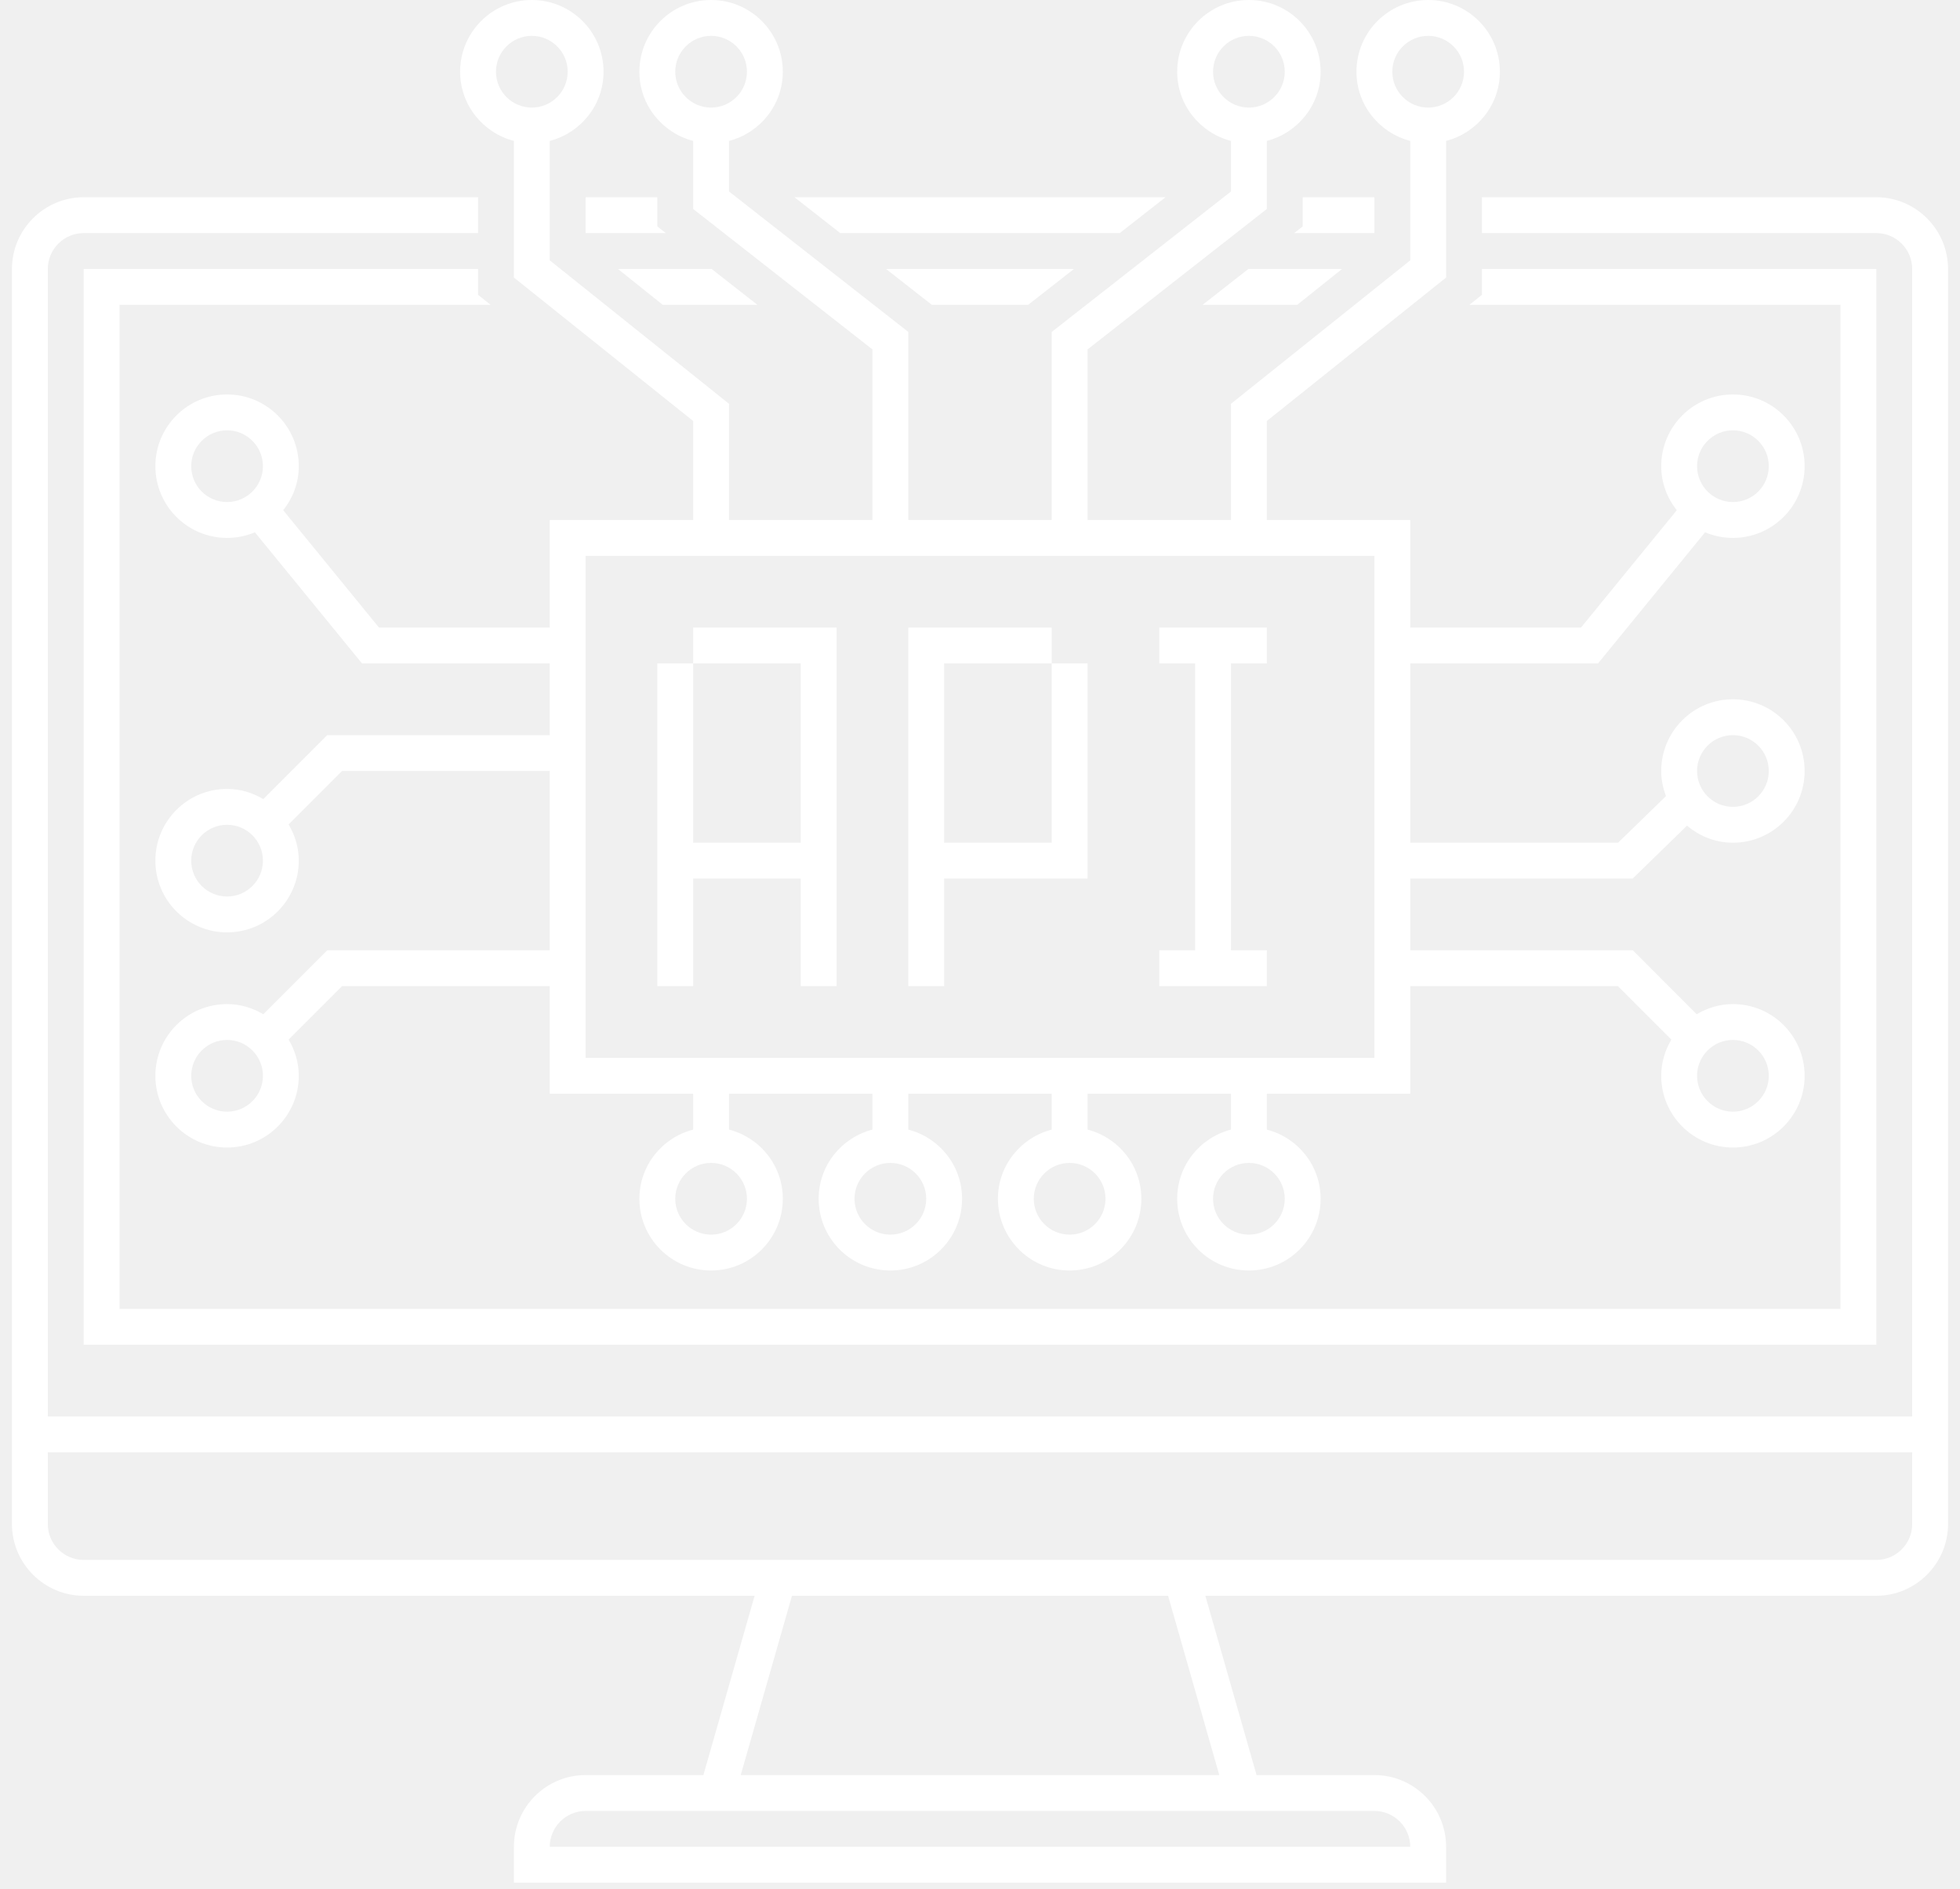
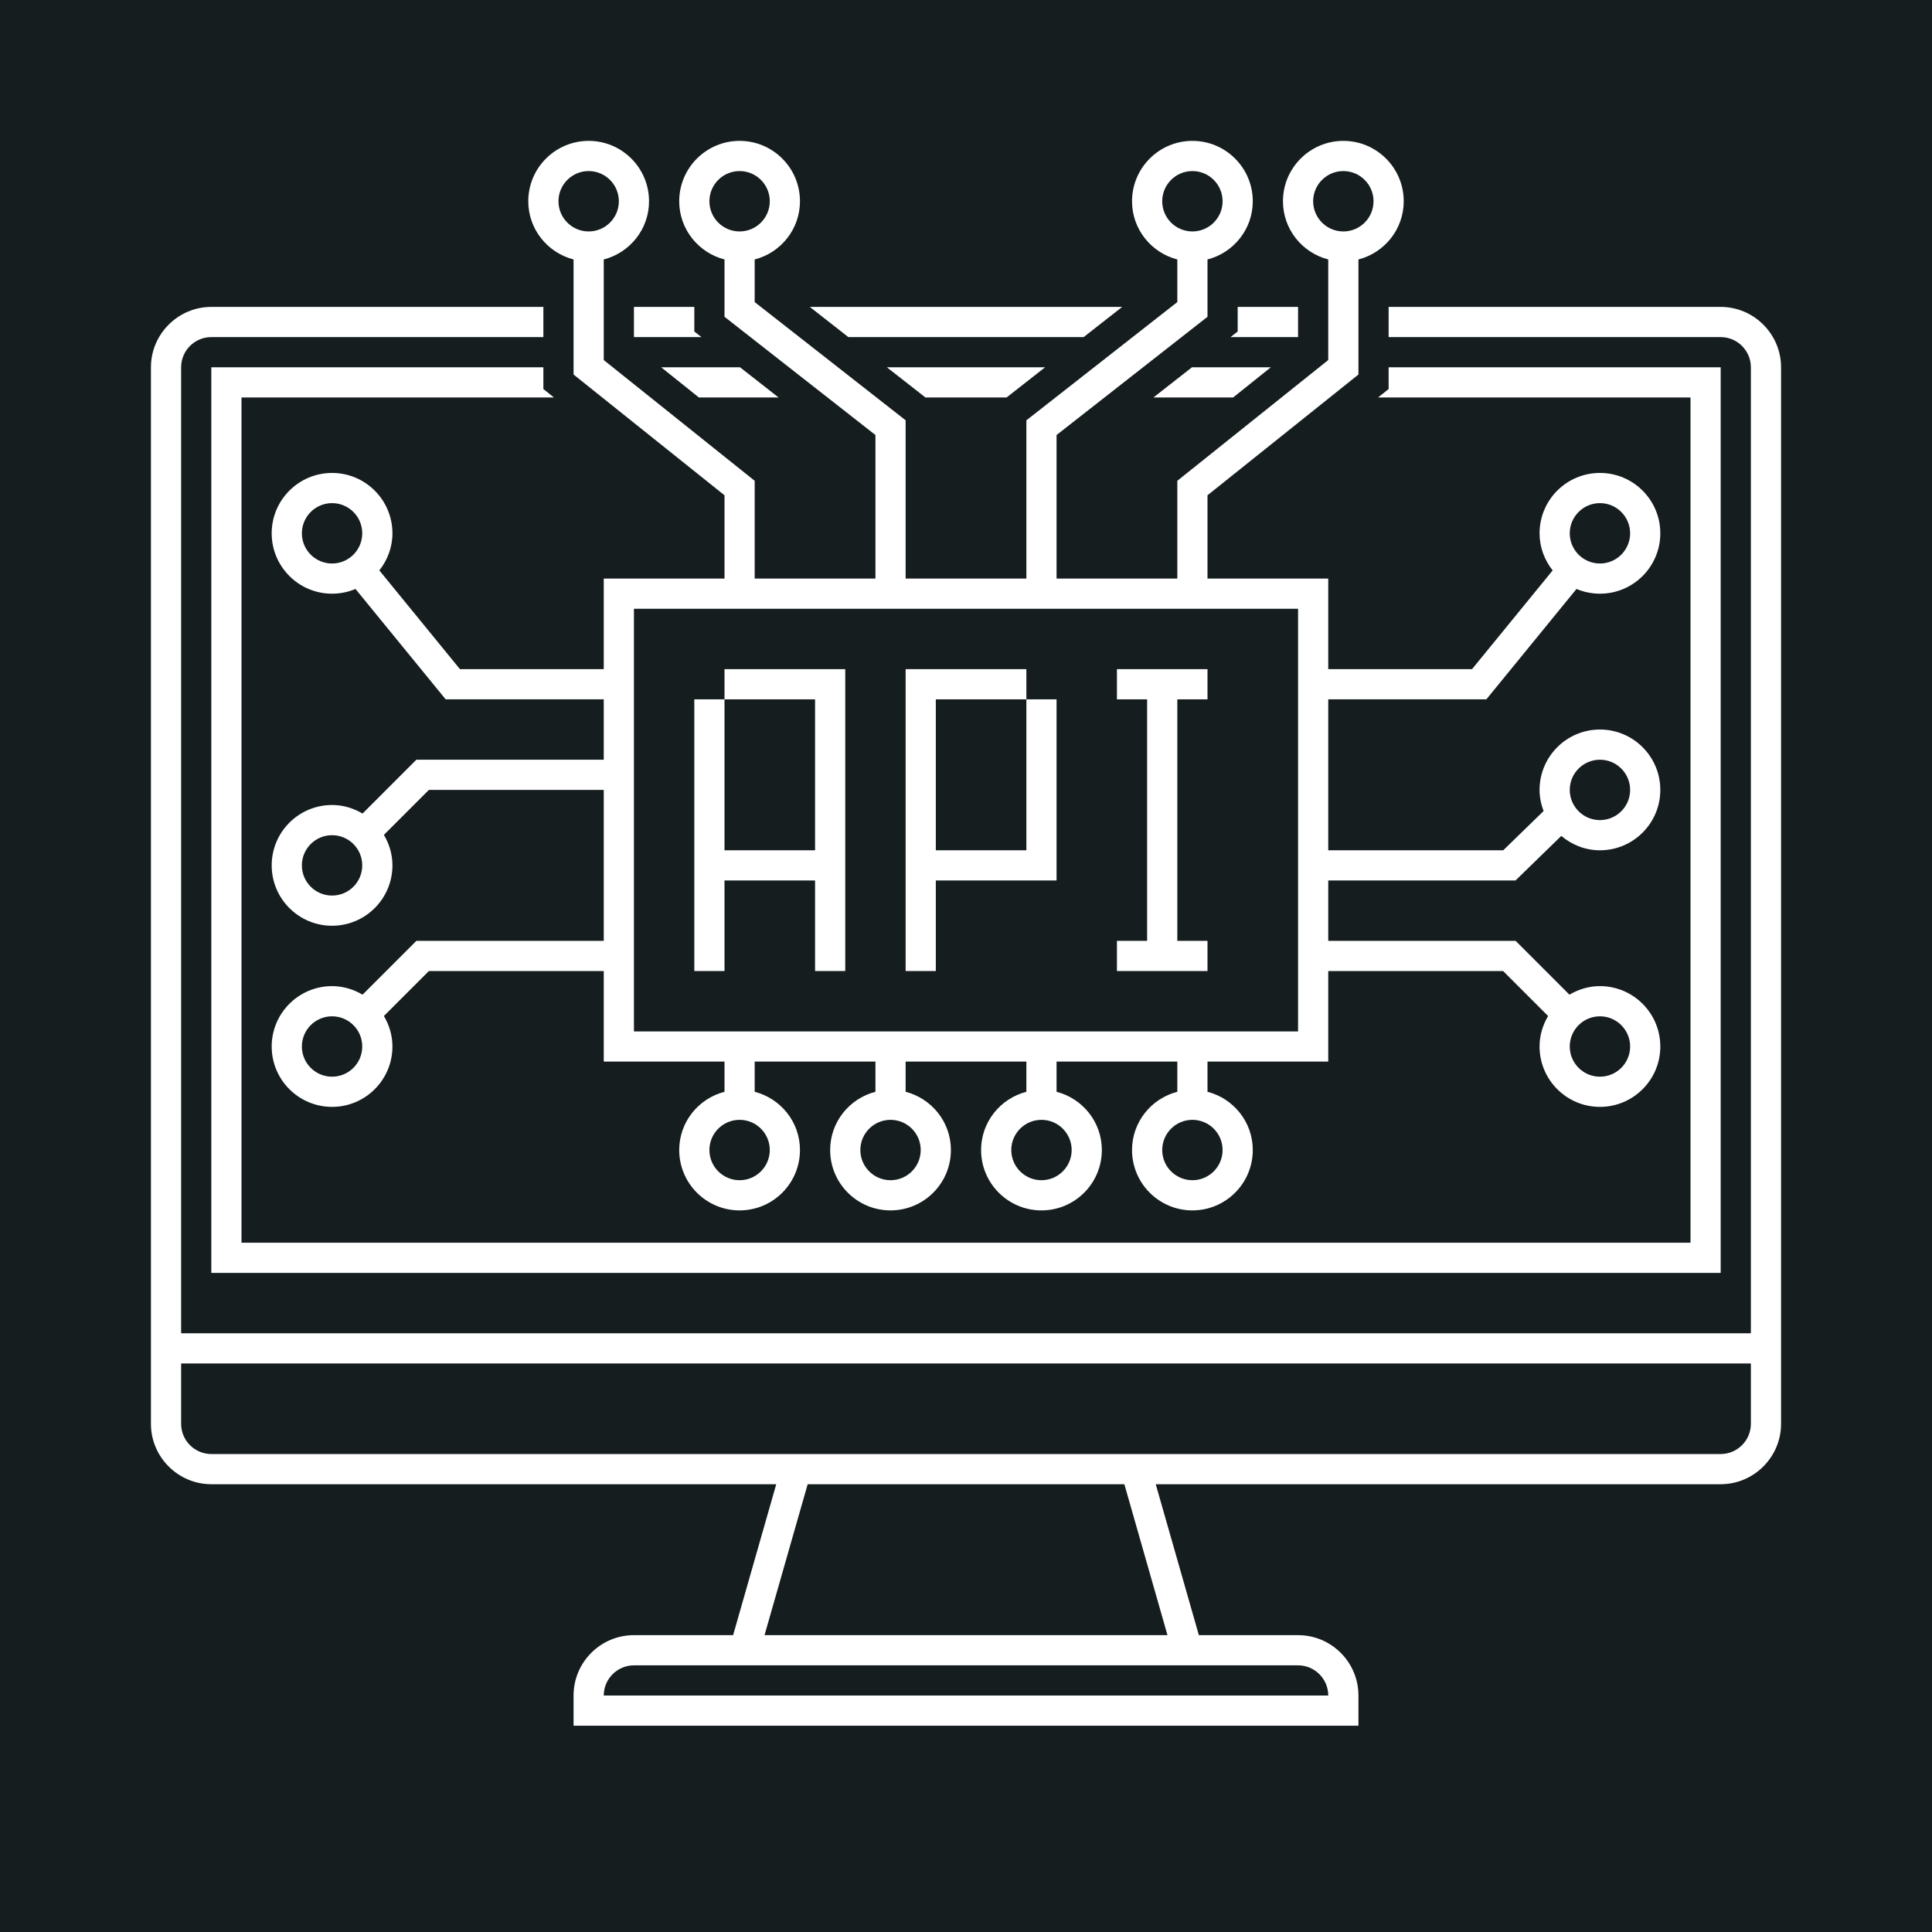
- <svg xmlns="http://www.w3.org/2000/svg" width="82" height="79" viewBox="0 0 82 79" fill="none">
-   <path d="M29 36.75H33.5V41.25H35V27.75V26.25H29V27.75H33.5V35.25H29V27.75H27.5V41.25H29V36.75Z" fill="white" />
-   <path d="M39.5 36.75H45.5V27.75H44V35.25H39.5V27.75H44V26.25H38V41.25H39.5V36.75Z" fill="white" />
-   <path d="M53 39.75H51.5V27.75H53V26.25H48.5V27.75H50V39.75H48.5V41.25H53V39.75Z" fill="white" />
-   <path d="M21.5 5.894V11.61L29 17.61V21.75H23V26.25H15.855L11.849 21.343C12.251 20.834 12.5 20.199 12.5 19.5C12.5 17.844 11.156 16.5 9.5 16.5C7.844 16.5 6.5 17.844 6.5 19.5C6.5 21.156 7.844 22.5 9.5 22.5C9.912 22.5 10.307 22.416 10.664 22.265L15.145 27.75H23V30.75H13.69L11.015 33.425C10.568 33.16 10.055 33 9.5 33C7.844 33 6.5 34.344 6.5 36C6.5 37.656 7.844 39 9.5 39C11.156 39 12.5 37.656 12.5 36C12.5 35.445 12.339 34.932 12.075 34.485L14.31 32.25H23V39.75H13.69L11.015 42.425C10.568 42.16 10.055 42 9.5 42C7.844 42 6.5 43.344 6.5 45C6.5 46.656 7.844 48 9.5 48C11.156 48 12.5 46.656 12.5 45C12.5 44.445 12.339 43.932 12.075 43.485L14.31 41.25H23V45.75H29V47.25C27.709 47.584 26.75 48.748 26.75 50.144C26.75 51.8 28.094 53.144 29.75 53.144C31.406 53.144 32.75 51.8 32.75 50.144C32.75 48.748 31.791 47.584 30.5 47.25V45.75H36.5V47.25C35.209 47.584 34.25 48.748 34.25 50.144C34.25 51.8 35.594 53.144 37.25 53.144C38.906 53.144 40.25 51.8 40.25 50.144C40.25 48.748 39.291 47.584 38 47.25V45.75H44V47.25C42.709 47.584 41.75 48.748 41.75 50.144C41.75 51.8 43.094 53.144 44.75 53.144C46.406 53.144 47.75 51.8 47.75 50.144C47.75 48.748 46.791 47.584 45.5 47.25V45.75H51.5V47.25C50.209 47.584 49.25 48.748 49.25 50.144C49.25 51.8 50.594 53.144 52.25 53.144C53.906 53.144 55.25 51.8 55.25 50.144C55.25 48.748 54.291 47.584 53 47.25V45.75H59V41.25H67.689L69.924 43.485C69.66 43.932 69.5 44.445 69.5 45C69.5 46.656 70.844 48 72.5 48C74.156 48 75.5 46.656 75.5 45C75.5 43.344 74.156 42 72.5 42C71.945 42 71.432 42.16 70.985 42.425L68.311 39.75H59V36.75H68.305L70.58 34.536C71.1 34.975 71.765 35.25 72.5 35.25C74.156 35.25 75.5 33.906 75.5 32.25C75.5 30.594 74.156 29.25 72.5 29.25C70.844 29.25 69.5 30.594 69.5 32.25C69.5 32.62 69.576 32.971 69.7 33.3L67.695 35.25H59V27.75H66.856L71.335 22.265C71.693 22.416 72.088 22.5 72.5 22.5C74.156 22.5 75.5 21.156 75.5 19.5C75.5 17.844 74.156 16.5 72.5 16.5C70.844 16.5 69.5 17.844 69.5 19.5C69.5 20.199 69.749 20.834 70.151 21.343L66.144 26.25H59V21.75H53V17.61L60.5 11.61V5.894C61.791 5.559 62.75 4.395 62.75 3C62.75 1.344 61.406 0 59.75 0C58.094 0 56.75 1.344 56.75 3C56.75 4.395 57.709 5.559 59 5.894V10.89L51.5 16.89V21.75H45.5V14.616L53 8.741V5.894C54.291 5.559 55.25 4.395 55.25 3C55.25 1.344 53.906 0 52.25 0C50.594 0 49.25 1.344 49.25 3C49.25 4.395 50.209 5.559 51.5 5.894V8.01L44 13.886V21.75H38V13.884L30.5 8.01V5.894C31.791 5.559 32.75 4.395 32.75 3C32.75 1.344 31.406 0 29.75 0C28.094 0 26.75 1.344 26.75 3C26.75 4.395 27.709 5.559 29 5.894V8.741L36.5 14.616V21.75H30.5V16.89L23 10.89V5.894C24.291 5.559 25.25 4.395 25.25 3C25.25 1.344 23.906 0 22.25 0C20.594 0 19.25 1.344 19.25 3C19.25 4.395 20.209 5.559 21.5 5.894ZM9.5 21C8.672 21 8 20.328 8 19.5C8 18.672 8.672 18 9.5 18C10.328 18 11 18.672 11 19.5C11 20.328 10.328 21 9.5 21ZM9.5 37.5C8.672 37.5 8 36.828 8 36C8 35.172 8.672 34.5 9.5 34.5C10.328 34.5 11 35.172 11 36C11 36.828 10.328 37.5 9.5 37.5ZM9.5 46.5C8.672 46.5 8 45.828 8 45C8 44.172 8.672 43.5 9.5 43.5C10.328 43.5 11 44.172 11 45C11 45.828 10.328 46.5 9.5 46.5ZM72.5 43.5C73.328 43.5 74 44.172 74 45C74 45.828 73.328 46.5 72.5 46.5C71.672 46.5 71 45.828 71 45C71 44.172 71.672 43.5 72.5 43.5ZM72.5 30.75C73.328 30.75 74 31.422 74 32.25C74 33.078 73.328 33.75 72.5 33.75C71.672 33.75 71 33.078 71 32.25C71 31.422 71.672 30.75 72.5 30.75ZM72.5 18C73.328 18 74 18.672 74 19.5C74 20.328 73.328 21 72.5 21C71.672 21 71 20.328 71 19.5C71 18.672 71.672 18 72.5 18ZM58.25 3C58.25 2.172 58.922 1.5 59.75 1.5C60.578 1.5 61.25 2.172 61.25 3C61.25 3.828 60.578 4.5 59.75 4.5C58.922 4.5 58.25 3.828 58.25 3ZM50.75 3C50.75 2.172 51.422 1.5 52.25 1.5C53.078 1.5 53.75 2.172 53.75 3C53.75 3.828 53.078 4.5 52.25 4.5C51.422 4.5 50.75 3.828 50.75 3ZM28.25 3C28.25 2.172 28.922 1.5 29.75 1.5C30.578 1.5 31.25 2.172 31.25 3C31.25 3.828 30.578 4.5 29.75 4.5C28.922 4.5 28.25 3.828 28.25 3ZM31.25 50.144C31.25 50.971 30.578 51.644 29.75 51.644C28.922 51.644 28.25 50.971 28.25 50.144C28.25 49.316 28.922 48.644 29.75 48.644C30.578 48.644 31.25 49.316 31.25 50.144ZM38.75 50.144C38.75 50.971 38.078 51.644 37.25 51.644C36.422 51.644 35.75 50.971 35.75 50.144C35.75 49.316 36.422 48.644 37.25 48.644C38.078 48.644 38.75 49.316 38.75 50.144ZM46.25 50.144C46.25 50.971 45.578 51.644 44.75 51.644C43.922 51.644 43.25 50.971 43.25 50.144C43.25 49.316 43.922 48.644 44.75 48.644C45.578 48.644 46.25 49.316 46.25 50.144ZM53.75 50.144C53.75 50.971 53.078 51.644 52.25 51.644C51.422 51.644 50.75 50.971 50.75 50.144C50.75 49.316 51.422 48.644 52.25 48.644C53.078 48.644 53.75 49.316 53.75 50.144ZM57.5 23.25V26.25V27.75V35.25V36.75V39.75V41.25V44.25H24.5V41.25V39.75V32.25V30.75V27.75V26.25V23.25H57.5ZM22.25 1.5C23.078 1.5 23.75 2.172 23.75 3C23.75 3.828 23.078 4.5 22.25 4.5C21.422 4.5 20.75 3.828 20.75 3C20.75 2.172 21.422 1.5 22.25 1.5Z" fill="white" />
-   <path d="M78.5 8.25H62V9.75H78.5C79.326 9.75 80 10.424 80 11.25V59.25H2V11.25C2 10.424 2.674 9.75 3.5 9.75H20V8.25H3.5C1.85 8.25 0.5 9.6 0.5 11.25V59.25V59.682V63.75C0.5 65.4 1.85 66.75 3.5 66.75H31.571L29.427 74.25H24.5C22.844 74.25 21.5 75.594 21.5 77.25V78.75H60.5V77.25C60.5 75.594 59.156 74.25 57.5 74.25H52.571L50.428 66.75H78.5C80.15 66.75 81.5 65.4 81.5 63.75V60.487V59.25V11.25C81.5 9.6 80.15 8.25 78.5 8.25ZM53 75.75H57.5C58.327 75.75 59 76.424 59 77.25H23C23 76.424 23.674 75.75 24.5 75.75H29H53ZM51.011 74.25H30.989L33.133 66.75H48.869L51.011 74.25ZM80 63.75C80 64.576 79.326 65.25 78.5 65.25H50H32H3.5C2.674 65.25 2 64.576 2 63.75V60.75H80V63.75Z" fill="white" />
-   <path d="M24.5 8.25V9.75H27.855L27.5 9.471V8.25H24.5Z" fill="white" />
-   <path d="M46.846 9.75L48.761 8.25H33.239L35.154 9.75H46.846Z" fill="white" />
-   <path d="M57.5 8.25H54.5V9.471L54.145 9.75H57.5V8.25Z" fill="white" />
-   <path d="M43.016 12.75L44.931 11.25H37.069L38.984 12.75H43.016Z" fill="white" />
-   <path d="M3.5 11.25V56.25H78.5V11.25H62V12.332L61.477 12.75H77V54.75H5V12.75H20.523L20 12.332V11.25H3.5Z" fill="white" />
-   <path d="M31.687 12.75L29.771 11.25H25.852L27.727 12.75H31.687Z" fill="white" />
-   <path d="M50.313 12.75H54.273L56.148 11.25H52.229L50.313 12.75Z" fill="white" />
+ <svg xmlns="http://www.w3.org/2000/svg" width="96" height="96" viewBox="0 0 96 96" fill="none">
+   <rect width="96" height="96" fill="#151D1F" />
+   <path d="M36 43.75H40.5V48.25H42V34.75V33.25H36V34.75H40.5V42.25H36V34.75H34.5V48.25H36V43.75Z" fill="white" />
+   <path d="M46.5 43.75H52.5V34.75H51V42.25H46.5V34.75H51V33.25H45V48.25H46.5V43.75Z" fill="white" />
+   <path d="M60 46.75H58.5V34.75H60V33.25H55.5V34.75H57V46.75H55.5V48.25H60V46.75Z" fill="white" />
+   <path d="M28.5 12.893V18.61L36 24.61V28.75H30V33.25H22.855L18.849 28.343C19.251 27.834 19.5 27.199 19.5 26.5C19.5 24.844 18.156 23.5 16.5 23.5C14.844 23.5 13.5 24.844 13.5 26.5C13.5 28.156 14.844 29.5 16.5 29.5C16.913 29.5 17.307 29.416 17.664 29.265L22.145 34.75H30V37.75H20.689L18.015 40.425C17.568 40.16 17.055 40 16.5 40C14.844 40 13.5 41.344 13.5 43C13.5 44.656 14.844 46 16.5 46C18.156 46 19.5 44.656 19.5 43C19.5 42.445 19.34 41.932 19.076 41.485L21.311 39.25H30V46.75H20.689L18.015 49.425C17.568 49.16 17.055 49 16.5 49C14.844 49 13.5 50.344 13.5 52C13.5 53.656 14.844 55 16.5 55C18.156 55 19.5 53.656 19.5 52C19.5 51.445 19.34 50.932 19.076 50.485L21.311 48.25H30V52.75H36V54.25C34.709 54.584 33.75 55.748 33.75 57.144C33.75 58.8 35.094 60.144 36.75 60.144C38.406 60.144 39.75 58.8 39.75 57.144C39.75 55.748 38.791 54.584 37.5 54.25V52.75H43.5V54.25C42.209 54.584 41.25 55.748 41.25 57.144C41.25 58.8 42.594 60.144 44.25 60.144C45.906 60.144 47.25 58.8 47.25 57.144C47.25 55.748 46.291 54.584 45 54.25V52.75H51V54.25C49.709 54.584 48.75 55.748 48.75 57.144C48.75 58.8 50.094 60.144 51.75 60.144C53.406 60.144 54.75 58.8 54.75 57.144C54.75 55.748 53.791 54.584 52.5 54.25V52.75H58.5V54.25C57.209 54.584 56.25 55.748 56.25 57.144C56.25 58.8 57.594 60.144 59.25 60.144C60.906 60.144 62.25 58.8 62.25 57.144C62.25 55.748 61.291 54.584 60 54.25V52.75H66V48.25H74.689L76.924 50.485C76.66 50.932 76.5 51.445 76.5 52C76.5 53.656 77.844 55 79.5 55C81.156 55 82.5 53.656 82.5 52C82.5 50.344 81.156 49 79.5 49C78.945 49 78.432 49.16 77.985 49.425L75.311 46.75H66V43.75H75.305L77.58 41.536C78.1 41.975 78.765 42.25 79.5 42.25C81.156 42.25 82.5 40.906 82.5 39.25C82.5 37.594 81.156 36.25 79.5 36.25C77.844 36.25 76.5 37.594 76.5 39.25C76.5 39.62 76.576 39.971 76.7 40.3L74.695 42.25H66V34.75H73.856L78.335 29.265C78.693 29.416 79.088 29.5 79.5 29.5C81.156 29.5 82.5 28.156 82.5 26.5C82.5 24.844 81.156 23.5 79.5 23.5C77.844 23.5 76.5 24.844 76.5 26.5C76.5 27.199 76.749 27.834 77.151 28.343L73.144 33.25H66V28.75H60V24.61L67.5 18.61V12.893C68.791 12.559 69.75 11.395 69.75 10C69.75 8.344 68.406 7 66.75 7C65.094 7 63.75 8.344 63.75 10C63.75 11.395 64.709 12.559 66 12.893V17.89L58.5 23.89V28.75H52.5V21.616L60 15.741V12.893C61.291 12.559 62.25 11.395 62.25 10C62.25 8.344 60.906 7 59.25 7C57.594 7 56.25 8.344 56.25 10C56.25 11.395 57.209 12.559 58.5 12.893V15.01L51 20.886V28.75H45V20.884L37.5 15.01V12.893C38.791 12.559 39.75 11.395 39.75 10C39.75 8.344 38.406 7 36.75 7C35.094 7 33.75 8.344 33.75 10C33.75 11.395 34.709 12.559 36 12.893V15.741L43.5 21.616V28.75H37.5V23.89L30 17.89V12.893C31.291 12.559 32.25 11.395 32.25 10C32.25 8.344 30.906 7 29.25 7C27.594 7 26.25 8.344 26.25 10C26.25 11.395 27.209 12.559 28.5 12.893ZM16.5 28C15.672 28 15 27.328 15 26.5C15 25.672 15.672 25 16.5 25C17.328 25 18 25.672 18 26.5C18 27.328 17.328 28 16.5 28ZM16.5 44.5C15.672 44.5 15 43.828 15 43C15 42.172 15.672 41.5 16.5 41.5C17.328 41.5 18 42.172 18 43C18 43.828 17.328 44.5 16.5 44.5ZM16.5 53.5C15.672 53.5 15 52.828 15 52C15 51.172 15.672 50.5 16.5 50.5C17.328 50.5 18 51.172 18 52C18 52.828 17.328 53.5 16.5 53.5ZM79.5 50.5C80.328 50.5 81 51.172 81 52C81 52.828 80.328 53.5 79.5 53.5C78.672 53.5 78 52.828 78 52C78 51.172 78.672 50.5 79.5 50.5ZM79.5 37.75C80.328 37.75 81 38.422 81 39.25C81 40.078 80.328 40.75 79.5 40.75C78.672 40.75 78 40.078 78 39.25C78 38.422 78.672 37.75 79.5 37.75ZM79.5 25C80.328 25 81 25.672 81 26.5C81 27.328 80.328 28 79.5 28C78.672 28 78 27.328 78 26.5C78 25.672 78.672 25 79.5 25ZM65.25 10C65.25 9.172 65.922 8.5 66.75 8.5C67.578 8.5 68.25 9.172 68.25 10C68.25 10.828 67.578 11.5 66.75 11.5C65.922 11.5 65.25 10.828 65.25 10ZM57.75 10C57.75 9.172 58.422 8.5 59.25 8.5C60.078 8.5 60.75 9.172 60.75 10C60.75 10.828 60.078 11.5 59.25 11.5C58.422 11.5 57.75 10.828 57.75 10ZM35.25 10C35.25 9.172 35.922 8.5 36.75 8.5C37.578 8.5 38.25 9.172 38.25 10C38.25 10.828 37.578 11.5 36.75 11.5C35.922 11.5 35.25 10.828 35.25 10ZM38.25 57.144C38.25 57.971 37.578 58.644 36.75 58.644C35.922 58.644 35.25 57.971 35.25 57.144C35.25 56.316 35.922 55.644 36.75 55.644C37.578 55.644 38.25 56.316 38.25 57.144ZM45.75 57.144C45.75 57.971 45.078 58.644 44.25 58.644C43.422 58.644 42.75 57.971 42.75 57.144C42.75 56.316 43.422 55.644 44.25 55.644C45.078 55.644 45.75 56.316 45.75 57.144ZM53.25 57.144C53.25 57.971 52.578 58.644 51.75 58.644C50.922 58.644 50.25 57.971 50.25 57.144C50.25 56.316 50.922 55.644 51.75 55.644C52.578 55.644 53.25 56.316 53.25 57.144ZM60.75 57.144C60.75 57.971 60.078 58.644 59.25 58.644C58.422 58.644 57.75 57.971 57.75 57.144C57.75 56.316 58.422 55.644 59.25 55.644C60.078 55.644 60.75 56.316 60.75 57.144ZM64.5 30.25V33.25V34.75V42.25V43.75V46.75V48.25V51.25H31.5V48.25V46.75V39.25V37.75V34.75V33.25V30.25H64.5ZM29.25 8.5C30.078 8.5 30.75 9.172 30.75 10C30.75 10.828 30.078 11.5 29.25 11.5C28.422 11.5 27.75 10.828 27.75 10C27.75 9.172 28.422 8.5 29.25 8.5Z" fill="white" />
+   <path d="M85.5 15.25H69V16.75H85.5C86.326 16.75 87 17.424 87 18.25V66.25H9V18.25C9 17.424 9.674 16.75 10.5 16.75H27V15.25H10.5C8.85 15.25 7.5 16.6 7.5 18.25V66.25V66.682V70.75C7.5 72.4 8.85 73.75 10.5 73.75H38.571L36.428 81.25H31.5C29.844 81.25 28.5 82.594 28.5 84.25V85.75H67.5V84.25C67.5 82.594 66.156 81.25 64.5 81.25H59.571L57.428 73.75H85.5C87.15 73.75 88.5 72.4 88.5 70.75V67.487V66.25V18.25C88.5 16.6 87.15 15.25 85.5 15.25ZM60 82.75H64.5C65.326 82.75 66 83.424 66 84.25H30C30 83.424 30.674 82.75 31.5 82.75H36H60ZM58.011 81.25H37.989L40.133 73.75H55.869L58.011 81.25ZM87 70.75C87 71.576 86.326 72.25 85.5 72.25H57H39H10.5C9.674 72.25 9 71.576 9 70.75V67.75H87V70.75Z" fill="white" />
+   <path d="M31.5 15.25V16.75H34.855L34.5 16.471V15.25H31.5Z" fill="white" />
+   <path d="M53.846 16.75L55.761 15.25H40.239L42.154 16.75H53.846Z" fill="white" />
+   <path d="M64.5 15.25H61.5V16.471L61.145 16.75H64.5V15.25Z" fill="white" />
+   <path d="M50.016 19.75L51.931 18.25H44.069L45.984 19.75H50.016Z" fill="white" />
+   <path d="M10.5 18.25V63.25H85.5V18.25H69V19.331L68.477 19.75H84V61.75H12V19.75H27.523L27 19.331V18.25H10.5Z" fill="white" />
+   <path d="M38.687 19.75L36.771 18.25H32.852L34.727 19.75H38.687Z" fill="white" />
+   <path d="M57.313 19.75H61.273L63.148 18.25H59.229L57.313 19.75Z" fill="white" />
</svg>
